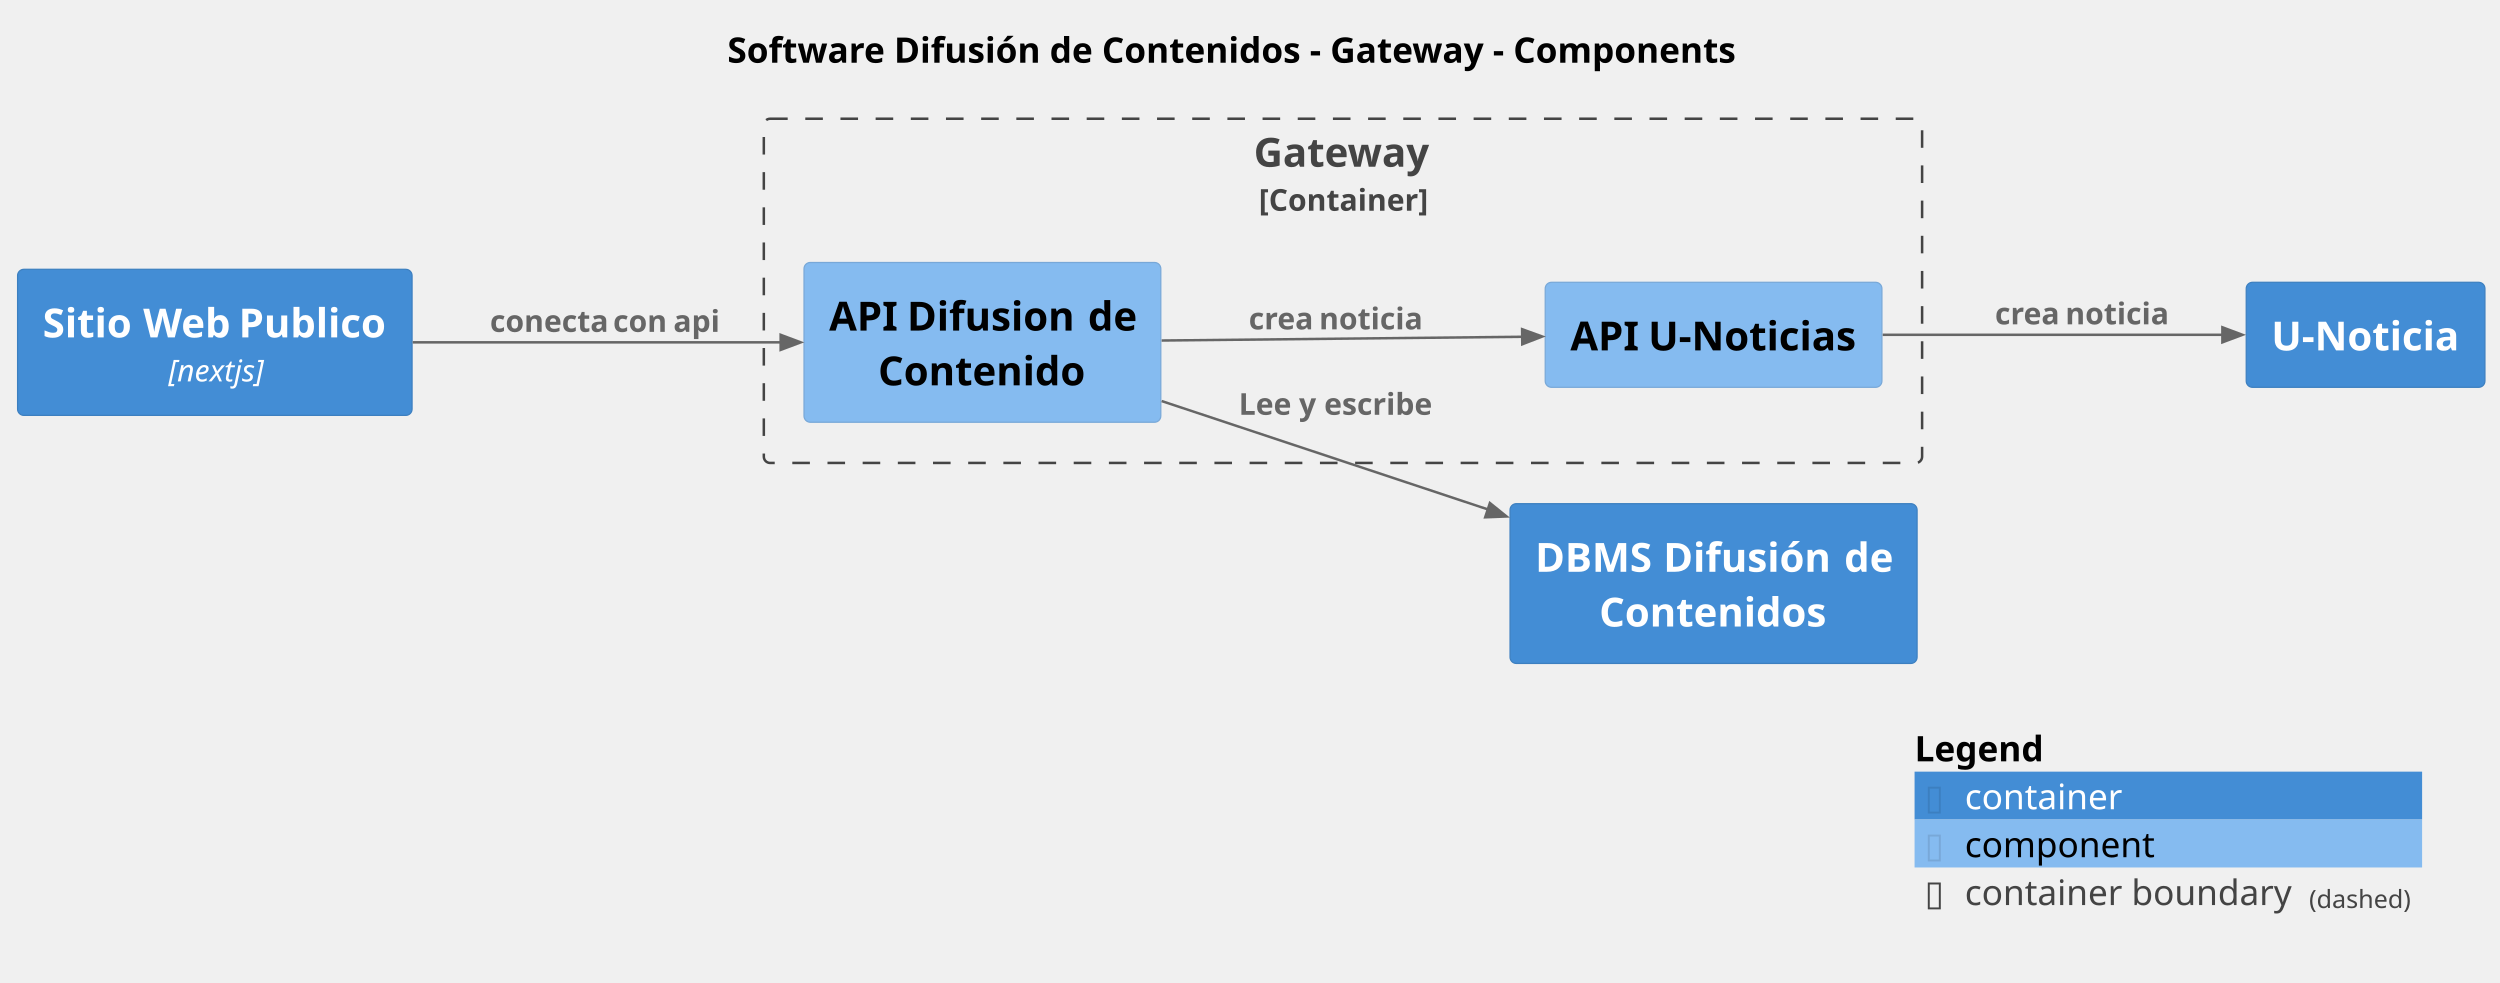
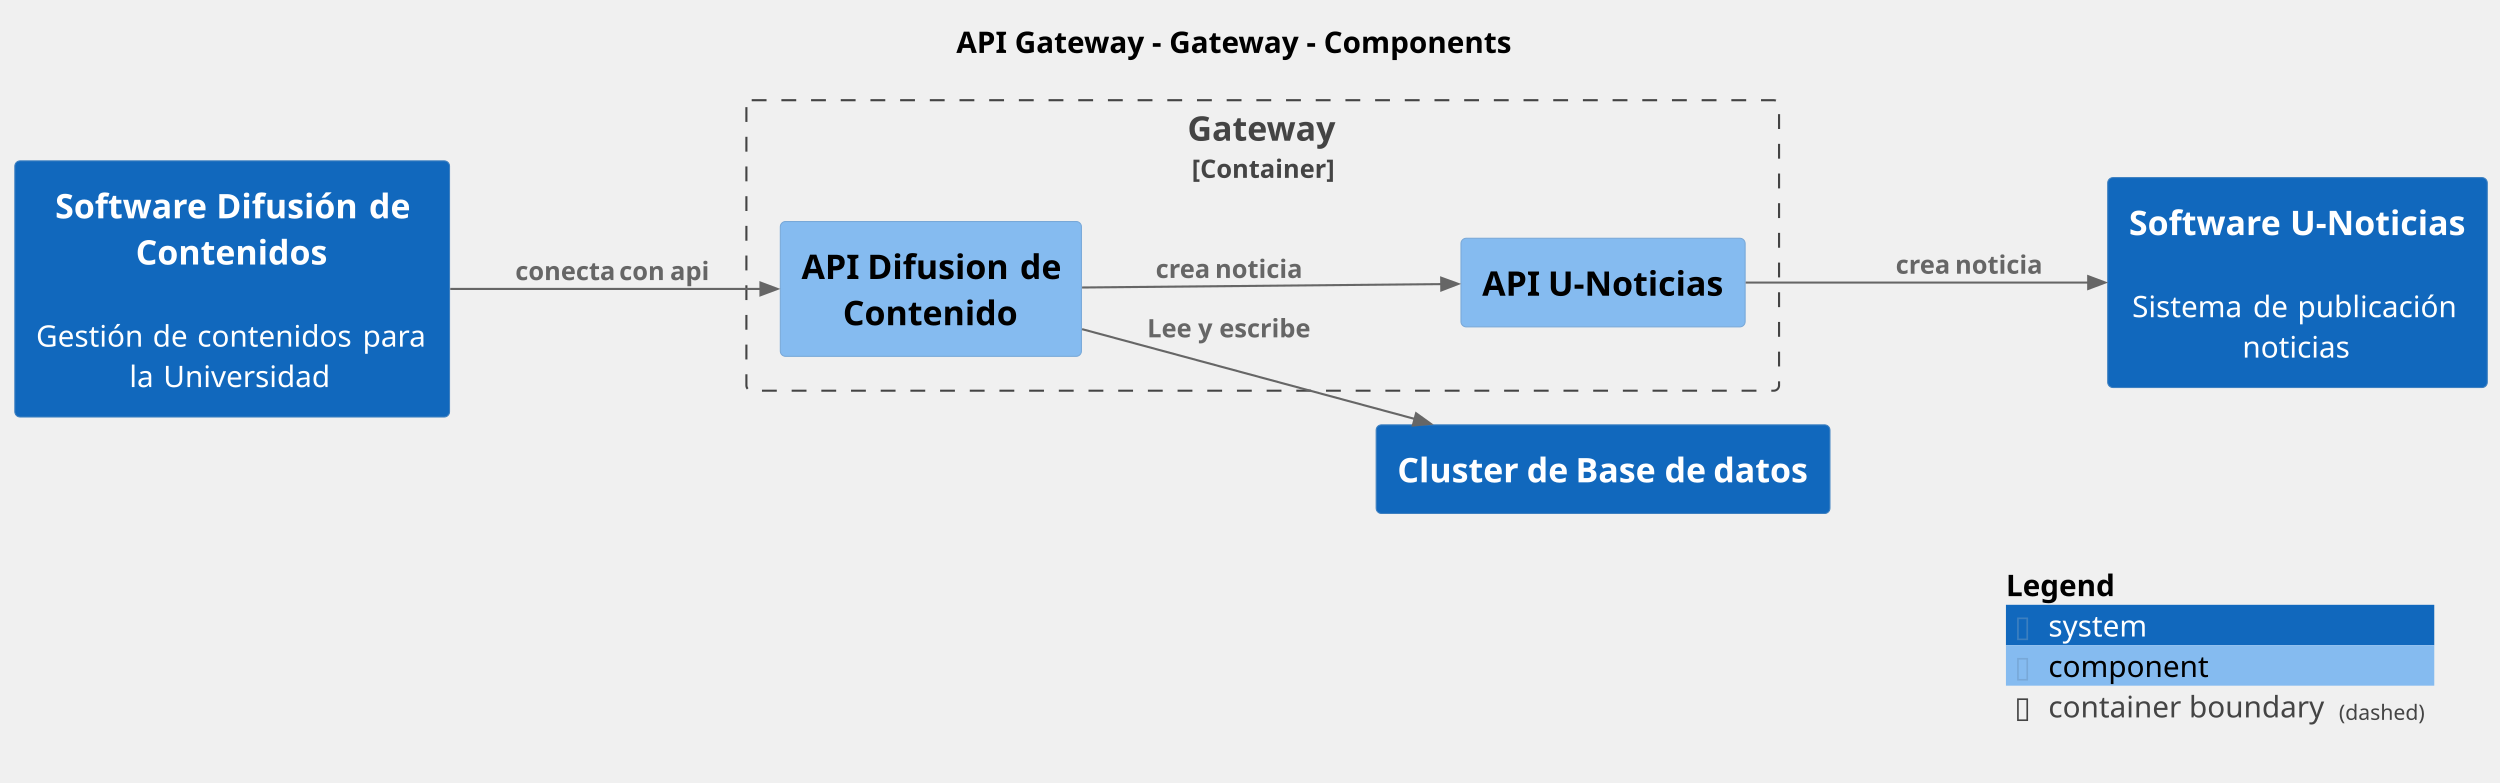
- <svg xmlns="http://www.w3.org/2000/svg" contentStyleType="text/css" height="391px" preserveAspectRatio="none" style="width:995px;height:391px;background:#FFFFFF;" version="1.1" viewBox="0 0 995 391" width="995px" zoomAndPan="magnify">
+ <svg xmlns="http://www.w3.org/2000/svg" contentStyleType="text/css" height="369px" preserveAspectRatio="none" style="width:1179px;height:369px;background:#FFFFFF;" version="1.1" viewBox="0 0 1179 369" width="1179px" zoomAndPan="magnify">
  <defs />
  <g>
-     <text fill="#000000" font-family="sans-serif" font-size="14" font-weight="bold" lengthAdjust="spacing" textLength="402" x="289.5" y="24.966">Software Difusión de Contenidos - Gateway - Components</text>
-     <g id="cluster_SoftwareDifusióndeContenidos.Gateway_boundary">
-       <rect fill="none" height="137" rx="2.5" ry="2.5" style="stroke:#444444;stroke-width:1.0;stroke-dasharray:7.0,7.0;" width="461" x="304" y="47.256" />
-       <text fill="#444444" font-family="sans-serif" font-size="16" font-weight="bold" lengthAdjust="spacing" textLength="71" x="499" y="66.36">Gateway</text>
-       <text fill="#444444" font-family="sans-serif" font-size="12" font-weight="bold" lengthAdjust="spacing" textLength="67" x="501" y="83.876">[Container]</text>
+     <text fill="#000000" font-family="sans-serif" font-size="14" font-weight="bold" lengthAdjust="spacing" textLength="263" x="451" y="24.966">API Gateway - Gateway - Components</text>
+     <g id="cluster_APIGateway.Gateway_boundary">
+       <rect fill="none" height="137" rx="2.5" ry="2.5" style="stroke:#444444;stroke-width:1.0;stroke-dasharray:7.0,7.0;" width="487" x="352" y="47.256" />
+       <text fill="#444444" font-family="sans-serif" font-size="16" font-weight="bold" lengthAdjust="spacing" textLength="71" x="560" y="66.36">Gateway</text>
+       <text fill="#444444" font-family="sans-serif" font-size="12" font-weight="bold" lengthAdjust="spacing" textLength="67" x="562" y="83.876">[Container]</text>
    </g>
-     <g id="elem_SoftwareDifusióndeContenidos.Gateway.APIUNoticias">
-       <rect fill="#85BBF0" height="41.792" rx="2.5" ry="2.5" style="stroke:#78A8D8;stroke-width:0.5;" width="134" x="615" y="112.356" />
-       <text fill="#000000" font-family="sans-serif" font-size="16" font-weight="bold" lengthAdjust="spacing" textLength="27" x="625" y="139.46">API</text>
-       <text fill="#000000" font-family="sans-serif" font-size="16" font-weight="bold" lengthAdjust="spacing" textLength="4" x="652" y="139.46"> </text>
-       <text fill="#000000" font-family="sans-serif" font-size="16" font-weight="bold" lengthAdjust="spacing" textLength="83" x="656" y="139.46">U-Noticias</text>
+     <g id="elem_APIGateway.Gateway.APIUNoticias">
+       <rect fill="#85BBF0" height="41.792" rx="2.5" ry="2.5" style="stroke:#78A8D8;stroke-width:0.5;" width="134" x="689" y="112.366" />
+       <text fill="#000000" font-family="sans-serif" font-size="16" font-weight="bold" lengthAdjust="spacing" textLength="27" x="699" y="139.47">API</text>
+       <text fill="#000000" font-family="sans-serif" font-size="16" font-weight="bold" lengthAdjust="spacing" textLength="4" x="726" y="139.47"> </text>
+       <text fill="#000000" font-family="sans-serif" font-size="16" font-weight="bold" lengthAdjust="spacing" textLength="83" x="730" y="139.47">U-Noticias</text>
    </g>
-     <g id="elem_SoftwareDifusióndeContenidos.Gateway.APIDifusiondeContenido">
-       <rect fill="#85BBF0" height="63.584" rx="2.5" ry="2.5" style="stroke:#78A8D8;stroke-width:0.5;" width="142" x="320" y="104.466" />
-       <text fill="#000000" font-family="sans-serif" font-size="16" font-weight="bold" lengthAdjust="spacing" textLength="27" x="330" y="131.57">API</text>
-       <text fill="#000000" font-family="sans-serif" font-size="16" font-weight="bold" lengthAdjust="spacing" textLength="4" x="357" y="131.57"> </text>
-       <text fill="#000000" font-family="sans-serif" font-size="16" font-weight="bold" lengthAdjust="spacing" textLength="68" x="361" y="131.57">Difusion</text>
-       <text fill="#000000" font-family="sans-serif" font-size="16" font-weight="bold" lengthAdjust="spacing" textLength="4" x="429" y="131.57"> </text>
-       <text fill="#000000" font-family="sans-serif" font-size="16" font-weight="bold" lengthAdjust="spacing" textLength="19" x="433" y="131.57">de</text>
-       <text fill="#000000" font-family="sans-serif" font-size="16" font-weight="bold" lengthAdjust="spacing" textLength="83" x="349.5" y="153.362">Contenido</text>
+     <g id="elem_APIGateway.Gateway.APIDifusiondeContenido">
+       <rect fill="#85BBF0" height="63.584" rx="2.5" ry="2.5" style="stroke:#78A8D8;stroke-width:0.5;" width="142" x="368" y="104.466" />
+       <text fill="#000000" font-family="sans-serif" font-size="16" font-weight="bold" lengthAdjust="spacing" textLength="27" x="378" y="131.57">API</text>
+       <text fill="#000000" font-family="sans-serif" font-size="16" font-weight="bold" lengthAdjust="spacing" textLength="4" x="405" y="131.57"> </text>
+       <text fill="#000000" font-family="sans-serif" font-size="16" font-weight="bold" lengthAdjust="spacing" textLength="68" x="409" y="131.57">Difusion</text>
+       <text fill="#000000" font-family="sans-serif" font-size="16" font-weight="bold" lengthAdjust="spacing" textLength="4" x="477" y="131.57"> </text>
+       <text fill="#000000" font-family="sans-serif" font-size="16" font-weight="bold" lengthAdjust="spacing" textLength="19" x="481" y="131.57">de</text>
+       <text fill="#000000" font-family="sans-serif" font-size="16" font-weight="bold" lengthAdjust="spacing" textLength="83" x="397.5" y="153.362">Contenido</text>
    </g>
-     <g id="elem_SoftwareDifusióndeContenidos.DBMSDifusióndeContenidos">
-       <rect fill="#438DD5" height="63.584" rx="2.5" ry="2.5" style="stroke:#3C7FC0;stroke-width:0.5;" width="162" x="601" y="200.466" />
-       <text fill="#FFFFFF" font-family="sans-serif" font-size="16" font-weight="bold" lengthAdjust="spacing" textLength="47" x="611" y="227.57">DBMS</text>
-       <text fill="#FFFFFF" font-family="sans-serif" font-size="16" font-weight="bold" lengthAdjust="spacing" textLength="4" x="658" y="227.57"> </text>
-       <text fill="#FFFFFF" font-family="sans-serif" font-size="16" font-weight="bold" lengthAdjust="spacing" textLength="68" x="662" y="227.57">Difusión</text>
-       <text fill="#FFFFFF" font-family="sans-serif" font-size="16" font-weight="bold" lengthAdjust="spacing" textLength="4" x="730" y="227.57"> </text>
-       <text fill="#FFFFFF" font-family="sans-serif" font-size="16" font-weight="bold" lengthAdjust="spacing" textLength="19" x="734" y="227.57">de</text>
-       <text fill="#FFFFFF" font-family="sans-serif" font-size="16" font-weight="bold" lengthAdjust="spacing" textLength="91" x="636.5" y="249.362">Contenidos</text>
+     <g id="elem_SoftwareUNoticias">
+       <rect fill="#1168BD" height="98.996" rx="2.5" ry="2.5" style="stroke:#3C7FC0;stroke-width:0.5;" width="179" x="994" y="83.766" />
+       <text fill="#FFFFFF" font-family="sans-serif" font-size="16" font-weight="bold" lengthAdjust="spacing" textLength="72" x="1004" y="110.87">Software</text>
+       <text fill="#FFFFFF" font-family="sans-serif" font-size="16" font-weight="bold" lengthAdjust="spacing" textLength="4" x="1076" y="110.87"> </text>
+       <text fill="#FFFFFF" font-family="sans-serif" font-size="16" font-weight="bold" lengthAdjust="spacing" textLength="83" x="1080" y="110.87">U-Noticias</text>
+       <text fill="#FFFFFF" font-family="sans-serif" font-size="14" lengthAdjust="spacing" textLength="4" x="1081.5" y="130.524"> </text>
+       <text fill="#FFFFFF" font-family="sans-serif" font-size="14" lengthAdjust="spacing" textLength="53" x="1005.5" y="149.592">Sistema</text>
+       <text fill="#FFFFFF" font-family="sans-serif" font-size="14" lengthAdjust="spacing" textLength="4" x="1058.5" y="149.592"> </text>
+       <text fill="#FFFFFF" font-family="sans-serif" font-size="14" lengthAdjust="spacing" textLength="17" x="1062.5" y="149.592">de</text>
+       <text fill="#FFFFFF" font-family="sans-serif" font-size="14" lengthAdjust="spacing" textLength="4" x="1079.5" y="149.592"> </text>
+       <text fill="#FFFFFF" font-family="sans-serif" font-size="14" lengthAdjust="spacing" textLength="78" x="1083.5" y="149.592">publicación</text>
+       <text fill="#FFFFFF" font-family="sans-serif" font-size="14" lengthAdjust="spacing" textLength="52" x="1057.5" y="168.66">noticias</text>
    </g>
-     <g id="elem_SoftwareDifusióndeContenidos.SitioWebPublico">
-       <rect fill="#438DD5" height="58.136" rx="2.5" ry="2.5" style="stroke:#3C7FC0;stroke-width:0.5;" width="157" x="7" y="107.186" />
-       <text fill="#FFFFFF" font-family="sans-serif" font-size="16" font-weight="bold" lengthAdjust="spacing" textLength="36" x="17" y="134.29">Sitio</text>
-       <text fill="#FFFFFF" font-family="sans-serif" font-size="16" font-weight="bold" lengthAdjust="spacing" textLength="4" x="53" y="134.29"> </text>
-       <text fill="#FFFFFF" font-family="sans-serif" font-size="16" font-weight="bold" lengthAdjust="spacing" textLength="34" x="57" y="134.29">Web</text>
-       <text fill="#FFFFFF" font-family="sans-serif" font-size="16" font-weight="bold" lengthAdjust="spacing" textLength="4" x="91" y="134.29"> </text>
-       <text fill="#FFFFFF" font-family="sans-serif" font-size="16" font-weight="bold" lengthAdjust="spacing" textLength="59" x="95" y="134.29">Publico</text>
-       <text fill="#FFFFFF" font-family="sans-serif" font-size="12" font-style="italic" lengthAdjust="spacing" textLength="37" x="67" y="151.806">[nextjs]</text>
+     <g id="elem_ClusterdeBasededatos">
+       <rect fill="#1168BD" height="41.792" rx="2.5" ry="2.5" style="stroke:#3C7FC0;stroke-width:0.5;" width="214" x="649" y="200.366" />
+       <text fill="#FFFFFF" font-family="sans-serif" font-size="16" font-weight="bold" lengthAdjust="spacing" textLength="57" x="659" y="227.47">Cluster</text>
+       <text fill="#FFFFFF" font-family="sans-serif" font-size="16" font-weight="bold" lengthAdjust="spacing" textLength="4" x="716" y="227.47"> </text>
+       <text fill="#FFFFFF" font-family="sans-serif" font-size="16" font-weight="bold" lengthAdjust="spacing" textLength="19" x="720" y="227.47">de</text>
+       <text fill="#FFFFFF" font-family="sans-serif" font-size="16" font-weight="bold" lengthAdjust="spacing" textLength="4" x="739" y="227.47"> </text>
+       <text fill="#FFFFFF" font-family="sans-serif" font-size="16" font-weight="bold" lengthAdjust="spacing" textLength="38" x="743" y="227.47">Base</text>
+       <text fill="#FFFFFF" font-family="sans-serif" font-size="16" font-weight="bold" lengthAdjust="spacing" textLength="4" x="781" y="227.47"> </text>
+       <text fill="#FFFFFF" font-family="sans-serif" font-size="16" font-weight="bold" lengthAdjust="spacing" textLength="19" x="785" y="227.47">de</text>
+       <text fill="#FFFFFF" font-family="sans-serif" font-size="16" font-weight="bold" lengthAdjust="spacing" textLength="4" x="804" y="227.47"> </text>
+       <text fill="#FFFFFF" font-family="sans-serif" font-size="16" font-weight="bold" lengthAdjust="spacing" textLength="45" x="808" y="227.47">datos</text>
    </g>
-     <g id="elem_SoftwareDifusióndeContenidos.UNoticia">
-       <rect fill="#438DD5" height="41.792" rx="2.5" ry="2.5" style="stroke:#3C7FC0;stroke-width:0.5;" width="95" x="894" y="112.356" />
-       <text fill="#FFFFFF" font-family="sans-serif" font-size="16" font-weight="bold" lengthAdjust="spacing" textLength="75" x="904" y="139.46">U-Noticia</text>
+     <g id="elem_SoftwareDifusióndeContenidos">
+       <rect fill="#1168BD" height="120.788" rx="2.5" ry="2.5" style="stroke:#3C7FC0;stroke-width:0.5;" width="205" x="7" y="75.866" />
+       <text fill="#FFFFFF" font-family="sans-serif" font-size="16" font-weight="bold" lengthAdjust="spacing" textLength="72" x="26" y="102.97">Software</text>
+       <text fill="#FFFFFF" font-family="sans-serif" font-size="16" font-weight="bold" lengthAdjust="spacing" textLength="4" x="98" y="102.97"> </text>
+       <text fill="#FFFFFF" font-family="sans-serif" font-size="16" font-weight="bold" lengthAdjust="spacing" textLength="68" x="102" y="102.97">Difusión</text>
+       <text fill="#FFFFFF" font-family="sans-serif" font-size="16" font-weight="bold" lengthAdjust="spacing" textLength="4" x="170" y="102.97"> </text>
+       <text fill="#FFFFFF" font-family="sans-serif" font-size="16" font-weight="bold" lengthAdjust="spacing" textLength="19" x="174" y="102.97">de</text>
+       <text fill="#FFFFFF" font-family="sans-serif" font-size="16" font-weight="bold" lengthAdjust="spacing" textLength="91" x="64" y="124.762">Contenidos</text>
+       <text fill="#FFFFFF" font-family="sans-serif" font-size="14" lengthAdjust="spacing" textLength="4" x="107.5" y="144.416"> </text>
+       <text fill="#FFFFFF" font-family="sans-serif" font-size="14" lengthAdjust="spacing" textLength="51" x="17" y="163.484">Gestión</text>
+       <text fill="#FFFFFF" font-family="sans-serif" font-size="14" lengthAdjust="spacing" textLength="4" x="68" y="163.484"> </text>
+       <text fill="#FFFFFF" font-family="sans-serif" font-size="14" lengthAdjust="spacing" textLength="17" x="72" y="163.484">de</text>
+       <text fill="#FFFFFF" font-family="sans-serif" font-size="14" lengthAdjust="spacing" textLength="4" x="89" y="163.484"> </text>
+       <text fill="#FFFFFF" font-family="sans-serif" font-size="14" lengthAdjust="spacing" textLength="74" x="93" y="163.484">contenidos</text>
+       <text fill="#FFFFFF" font-family="sans-serif" font-size="14" lengthAdjust="spacing" textLength="4" x="167" y="163.484"> </text>
+       <text fill="#FFFFFF" font-family="sans-serif" font-size="14" lengthAdjust="spacing" textLength="31" x="171" y="163.484">para</text>
+       <text fill="#FFFFFF" font-family="sans-serif" font-size="14" lengthAdjust="spacing" textLength="12" x="61" y="182.552">la</text>
+       <text fill="#FFFFFF" font-family="sans-serif" font-size="14" lengthAdjust="spacing" textLength="4" x="73" y="182.552"> </text>
+       <text fill="#FFFFFF" font-family="sans-serif" font-size="14" lengthAdjust="spacing" textLength="81" x="77" y="182.552">Universidad</text>
    </g>
-     <g id="link_SoftwareDifusióndeContenidos.SitioWebPublico_SoftwareDifusióndeContenidos.Gateway.APIDifusiondeContenido">
-       <path d="M164.26,136.256 C209.22,136.256 265.63,136.256 310.82,136.256 " fill="none" id="SoftwareDifusióndeContenidos.SitioWebPublico-to-SoftwareDifusióndeContenidos.Gateway.APIDifusiondeContenido" style="stroke:#666666;stroke-width:1.0;" />
-       <polygon fill="#666666" points="318.7,136.256,310.7,133.256,310.7,139.256,318.7,136.256" style="stroke:#666666;stroke-width:1.0;" />
-       <text fill="#666666" font-family="sans-serif" font-size="12" font-weight="bold" lengthAdjust="spacing" textLength="46" x="195" y="132.084">conecta</text>
-       <text fill="#666666" font-family="sans-serif" font-size="12" font-weight="bold" lengthAdjust="spacing" textLength="3" x="241" y="132.084"> </text>
-       <text fill="#666666" font-family="sans-serif" font-size="12" font-weight="bold" lengthAdjust="spacing" textLength="21" x="244" y="132.084">con</text>
-       <text fill="#666666" font-family="sans-serif" font-size="12" font-weight="bold" lengthAdjust="spacing" textLength="3" x="265" y="132.084"> </text>
-       <text fill="#666666" font-family="sans-serif" font-size="12" font-weight="bold" lengthAdjust="spacing" textLength="19" x="268" y="132.084">api</text>
+     <g id="link_APIGateway.Gateway.APIUNoticias_SoftwareUNoticias">
+       <path d="M823.26,133.256 C869.74,133.256 932.65,133.256 984.85,133.256 " fill="none" id="APIGateway.Gateway.APIUNoticias-to-SoftwareUNoticias" style="stroke:#666666;stroke-width:1.0;" />
+       <polygon fill="#666666" points="992.8,133.256,984.8,130.256,984.8,136.256,992.8,133.256" style="stroke:#666666;stroke-width:1.0;" />
+       <text fill="#666666" font-family="sans-serif" font-size="12" font-weight="bold" lengthAdjust="spacing" textLength="25" x="894" y="129.084">crea</text>
+       <text fill="#666666" font-family="sans-serif" font-size="12" font-weight="bold" lengthAdjust="spacing" textLength="3" x="919" y="129.084"> </text>
+       <text fill="#666666" font-family="sans-serif" font-size="12" font-weight="bold" lengthAdjust="spacing" textLength="41" x="922" y="129.084">noticia</text>
    </g>
-     <g id="link_SoftwareDifusióndeContenidos.Gateway.APIDifusiondeContenido_SoftwareDifusióndeContenidos.DBMSDifusióndeContenidos">
-       <path d="M462.33,159.616 C501.41,172.596 550.41,188.876 592.12,202.726 " fill="none" id="SoftwareDifusióndeContenidos.Gateway.APIDifusiondeContenido-to-SoftwareDifusióndeContenidos.DBMSDifusióndeContenidos" style="stroke:#666666;stroke-width:1.0;" />
-       <polygon fill="#666666" points="599.63,205.556,592.977,200.195,591.093,205.891,599.63,205.556" style="stroke:#666666;stroke-width:1.0;" />
-       <text fill="#666666" font-family="sans-serif" font-size="12" font-weight="bold" lengthAdjust="spacing" textLength="21" x="493" y="165.084">Lee</text>
-       <text fill="#666666" font-family="sans-serif" font-size="12" font-weight="bold" lengthAdjust="spacing" textLength="3" x="514" y="165.084"> </text>
-       <text fill="#666666" font-family="sans-serif" font-size="12" font-weight="bold" lengthAdjust="spacing" textLength="7" x="517" y="165.084">y</text>
-       <text fill="#666666" font-family="sans-serif" font-size="12" font-weight="bold" lengthAdjust="spacing" textLength="3" x="524" y="165.084"> </text>
-       <text fill="#666666" font-family="sans-serif" font-size="12" font-weight="bold" lengthAdjust="spacing" textLength="43" x="527" y="165.084">escribe</text>
+     <g id="link_SoftwareDifusióndeContenidos_APIGateway.Gateway.APIDifusiondeContenido">
+       <path d="M212.33,136.256 C259.49,136.256 314.7,136.256 358.7,136.256 " fill="none" id="SoftwareDifusióndeContenidos-to-APIGateway.Gateway.APIDifusiondeContenido" style="stroke:#666666;stroke-width:1.0;" />
+       <polygon fill="#666666" points="366.63,136.256,358.63,133.256,358.63,139.256,366.63,136.256" style="stroke:#666666;stroke-width:1.0;" />
+       <text fill="#666666" font-family="sans-serif" font-size="12" font-weight="bold" lengthAdjust="spacing" textLength="46" x="243" y="132.084">conecta</text>
+       <text fill="#666666" font-family="sans-serif" font-size="12" font-weight="bold" lengthAdjust="spacing" textLength="3" x="289" y="132.084"> </text>
+       <text fill="#666666" font-family="sans-serif" font-size="12" font-weight="bold" lengthAdjust="spacing" textLength="21" x="292" y="132.084">con</text>
+       <text fill="#666666" font-family="sans-serif" font-size="12" font-weight="bold" lengthAdjust="spacing" textLength="3" x="313" y="132.084"> </text>
+       <text fill="#666666" font-family="sans-serif" font-size="12" font-weight="bold" lengthAdjust="spacing" textLength="19" x="316" y="132.084">api</text>
    </g>
-     <g id="link_SoftwareDifusióndeContenidos.Gateway.APIDifusiondeContenido_SoftwareDifusióndeContenidos.Gateway.APIUNoticias">
-       <path d="M462.33,135.526 C505.78,135.076 561.51,134.496 605.84,134.036 " fill="none" id="SoftwareDifusióndeContenidos.Gateway.APIDifusiondeContenido-to-SoftwareDifusióndeContenidos.Gateway.APIUNoticias" style="stroke:#666666;stroke-width:1.0;" />
-       <polygon fill="#666666" points="613.83,133.936,605.798,131.022,605.863,137.022,613.83,133.936" style="stroke:#666666;stroke-width:1.0;" />
-       <text fill="#666666" font-family="sans-serif" font-size="12" font-weight="bold" lengthAdjust="spacing" textLength="25" x="497" y="131.084">crea</text>
-       <text fill="#666666" font-family="sans-serif" font-size="12" font-weight="bold" lengthAdjust="spacing" textLength="3" x="522" y="131.084"> </text>
-       <text fill="#666666" font-family="sans-serif" font-size="12" font-weight="bold" lengthAdjust="spacing" textLength="41" x="525" y="131.084">noticia</text>
+     <g id="link_APIGateway.Gateway.APIDifusiondeContenido_ClusterdeBasededatos">
+       <path d="M510.3,155.226 C556.67,167.746 617.75,184.226 667.29,197.596 " fill="none" id="APIGateway.Gateway.APIDifusiondeContenido-to-ClusterdeBasededatos" style="stroke:#666666;stroke-width:1.0;" />
+       <polygon fill="#666666" points="674.77,199.876,667.83,194.892,666.264,200.684,674.77,199.876" style="stroke:#666666;stroke-width:1.0;" />
+       <text fill="#666666" font-family="sans-serif" font-size="12" font-weight="bold" lengthAdjust="spacing" textLength="21" x="541" y="159.084">Lee</text>
+       <text fill="#666666" font-family="sans-serif" font-size="12" font-weight="bold" lengthAdjust="spacing" textLength="3" x="562" y="159.084"> </text>
+       <text fill="#666666" font-family="sans-serif" font-size="12" font-weight="bold" lengthAdjust="spacing" textLength="7" x="565" y="159.084">y</text>
+       <text fill="#666666" font-family="sans-serif" font-size="12" font-weight="bold" lengthAdjust="spacing" textLength="3" x="572" y="159.084"> </text>
+       <text fill="#666666" font-family="sans-serif" font-size="12" font-weight="bold" lengthAdjust="spacing" textLength="43" x="575" y="159.084">escribe</text>
    </g>
-     <g id="link_SoftwareDifusióndeContenidos.Gateway.APIUNoticias_SoftwareDifusióndeContenidos.UNoticia">
-       <path d="M749.31,133.256 C791.29,133.256 844.95,133.256 884.73,133.256 " fill="none" id="SoftwareDifusióndeContenidos.Gateway.APIUNoticias-to-SoftwareDifusióndeContenidos.UNoticia" style="stroke:#666666;stroke-width:1.0;" />
-       <polygon fill="#666666" points="892.51,133.256,884.51,130.256,884.51,136.256,892.51,133.256" style="stroke:#666666;stroke-width:1.0;" />
-       <text fill="#666666" font-family="sans-serif" font-size="12" font-weight="bold" lengthAdjust="spacing" textLength="25" x="794" y="129.084">crea</text>
-       <text fill="#666666" font-family="sans-serif" font-size="12" font-weight="bold" lengthAdjust="spacing" textLength="3" x="819" y="129.084"> </text>
-       <text fill="#666666" font-family="sans-serif" font-size="12" font-weight="bold" lengthAdjust="spacing" textLength="41" x="822" y="129.084">noticia</text>
+     <g id="link_APIGateway.Gateway.APIDifusiondeContenido_APIGateway.Gateway.APIUNoticias">
+       <path d="M510.3,135.586 C560.69,135.106 628.48,134.466 679.93,133.976 " fill="none" id="APIGateway.Gateway.APIDifusiondeContenido-to-APIGateway.Gateway.APIUNoticias" style="stroke:#666666;stroke-width:1.0;" />
+       <polygon fill="#666666" points="687.69,133.896,679.663,130.968,679.717,136.967,687.69,133.896" style="stroke:#666666;stroke-width:1.0;" />
+       <text fill="#666666" font-family="sans-serif" font-size="12" font-weight="bold" lengthAdjust="spacing" textLength="25" x="545" y="131.084">crea</text>
+       <text fill="#666666" font-family="sans-serif" font-size="12" font-weight="bold" lengthAdjust="spacing" textLength="3" x="570" y="131.084"> </text>
+       <text fill="#666666" font-family="sans-serif" font-size="12" font-weight="bold" lengthAdjust="spacing" textLength="41" x="573" y="131.084">noticia</text>
    </g>
-     <rect fill="none" height="19.068" style="stroke:none;stroke-width:1.0;" width="202" x="762" y="288.05" />
-     <text fill="#000000" font-family="sans-serif" font-size="14" font-weight="bold" lengthAdjust="spacing" textLength="51" x="762" y="303.016">Legend</text>
-     <text fill="#FFFFFF" font-family="sans-serif" font-size="14" lengthAdjust="spacing" textLength="4" x="813" y="303.016"> </text>
-     <rect fill="#438DD5" height="19.068" style="stroke:none;stroke-width:1.0;" width="202" x="762" y="307.118" />
-     <text fill="#3C7FC0" font-family="sans-serif" font-size="14" lengthAdjust="spacing" textLength="8" x="766" y="322.084">▯</text>
-     <text fill="#FFFFFF" font-family="sans-serif" font-size="14" lengthAdjust="spacing" textLength="4" x="774" y="322.084"> </text>
-     <text fill="#FFFFFF" font-family="sans-serif" font-size="14" lengthAdjust="spacing" textLength="64" x="782" y="322.084">container</text>
-     <text fill="#FFFFFF" font-family="sans-serif" font-size="14" lengthAdjust="spacing" textLength="4" x="850" y="322.084"> </text>
-     <rect fill="#85BBF0" height="19.068" style="stroke:none;stroke-width:1.0;" width="202" x="762" y="326.186" />
-     <text fill="#78A8D8" font-family="sans-serif" font-size="14" lengthAdjust="spacing" textLength="8" x="766" y="341.152">▯</text>
-     <text fill="#FFFFFF" font-family="sans-serif" font-size="14" lengthAdjust="spacing" textLength="4" x="774" y="341.152"> </text>
-     <text fill="#000000" font-family="sans-serif" font-size="14" lengthAdjust="spacing" textLength="76" x="782" y="341.152">component</text>
-     <text fill="#FFFFFF" font-family="sans-serif" font-size="14" lengthAdjust="spacing" textLength="4" x="862" y="341.152"> </text>
-     <rect fill="none" height="19.068" style="stroke:none;stroke-width:1.0;" width="202" x="762" y="345.254" />
-     <text fill="#444444" font-family="sans-serif" font-size="14" lengthAdjust="spacing" textLength="8" x="766" y="360.22">▯</text>
-     <text fill="#FFFFFF" font-family="sans-serif" font-size="14" lengthAdjust="spacing" textLength="4" x="774" y="360.22"> </text>
-     <text fill="#444444" font-family="sans-serif" font-size="14" lengthAdjust="spacing" textLength="133" x="782" y="360.22">container boundary</text>
-     <text fill="#444444" font-family="sans-serif" font-size="10" lengthAdjust="spacing" textLength="41" x="919" y="361.392">(dashed)</text>
-     <text fill="#FFFFFF" font-family="sans-serif" font-size="14" lengthAdjust="spacing" textLength="4" x="960" y="360.22"> </text>
-     <line style="stroke:none;stroke-width:1.0;" x1="762" x2="964" y1="288.05" y2="288.05" />
-     <line style="stroke:none;stroke-width:1.0;" x1="762" x2="964" y1="307.118" y2="307.118" />
-     <line style="stroke:none;stroke-width:1.0;" x1="762" x2="964" y1="326.186" y2="326.186" />
-     <line style="stroke:none;stroke-width:1.0;" x1="762" x2="964" y1="345.254" y2="345.254" />
-     <line style="stroke:none;stroke-width:1.0;" x1="762" x2="964" y1="364.322" y2="364.322" />
-     <line style="stroke:none;stroke-width:1.0;" x1="762" x2="762" y1="288.05" y2="364.322" />
-     <line style="stroke:none;stroke-width:1.0;" x1="964" x2="964" y1="288.05" y2="364.322" />
+     <rect fill="none" height="19.068" style="stroke:none;stroke-width:1.0;" width="202" x="946" y="266.158" />
+     <text fill="#000000" font-family="sans-serif" font-size="14" font-weight="bold" lengthAdjust="spacing" textLength="51" x="946" y="281.124">Legend</text>
+     <text fill="#FFFFFF" font-family="sans-serif" font-size="14" lengthAdjust="spacing" textLength="4" x="997" y="281.124"> </text>
+     <rect fill="#1168BD" height="19.068" style="stroke:none;stroke-width:1.0;" width="202" x="946" y="285.226" />
+     <text fill="#3C7FC0" font-family="sans-serif" font-size="14" lengthAdjust="spacing" textLength="8" x="950" y="300.192">▯</text>
+     <text fill="#FFFFFF" font-family="sans-serif" font-size="14" lengthAdjust="spacing" textLength="4" x="958" y="300.192"> </text>
+     <text fill="#FFFFFF" font-family="sans-serif" font-size="14" lengthAdjust="spacing" textLength="47" x="966" y="300.192">system</text>
+     <text fill="#FFFFFF" font-family="sans-serif" font-size="14" lengthAdjust="spacing" textLength="4" x="1017" y="300.192"> </text>
+     <rect fill="#85BBF0" height="19.068" style="stroke:none;stroke-width:1.0;" width="202" x="946" y="304.294" />
+     <text fill="#78A8D8" font-family="sans-serif" font-size="14" lengthAdjust="spacing" textLength="8" x="950" y="319.26">▯</text>
+     <text fill="#FFFFFF" font-family="sans-serif" font-size="14" lengthAdjust="spacing" textLength="4" x="958" y="319.26"> </text>
+     <text fill="#000000" font-family="sans-serif" font-size="14" lengthAdjust="spacing" textLength="76" x="966" y="319.26">component</text>
+     <text fill="#FFFFFF" font-family="sans-serif" font-size="14" lengthAdjust="spacing" textLength="4" x="1046" y="319.26"> </text>
+     <rect fill="none" height="19.068" style="stroke:none;stroke-width:1.0;" width="202" x="946" y="323.362" />
+     <text fill="#444444" font-family="sans-serif" font-size="14" lengthAdjust="spacing" textLength="8" x="950" y="338.328">▯</text>
+     <text fill="#FFFFFF" font-family="sans-serif" font-size="14" lengthAdjust="spacing" textLength="4" x="958" y="338.328"> </text>
+     <text fill="#444444" font-family="sans-serif" font-size="14" lengthAdjust="spacing" textLength="133" x="966" y="338.328">container boundary</text>
+     <text fill="#444444" font-family="sans-serif" font-size="10" lengthAdjust="spacing" textLength="41" x="1103" y="339.5">(dashed)</text>
+     <text fill="#FFFFFF" font-family="sans-serif" font-size="14" lengthAdjust="spacing" textLength="4" x="1144" y="338.328"> </text>
+     <line style="stroke:none;stroke-width:1.0;" x1="946" x2="1148" y1="266.158" y2="266.158" />
+     <line style="stroke:none;stroke-width:1.0;" x1="946" x2="1148" y1="285.226" y2="285.226" />
+     <line style="stroke:none;stroke-width:1.0;" x1="946" x2="1148" y1="304.294" y2="304.294" />
+     <line style="stroke:none;stroke-width:1.0;" x1="946" x2="1148" y1="323.362" y2="323.362" />
+     <line style="stroke:none;stroke-width:1.0;" x1="946" x2="1148" y1="342.43" y2="342.43" />
+     <line style="stroke:none;stroke-width:1.0;" x1="946" x2="946" y1="266.158" y2="342.43" />
+     <line style="stroke:none;stroke-width:1.0;" x1="1148" x2="1148" y1="266.158" y2="342.43" />
  </g>
</svg>
